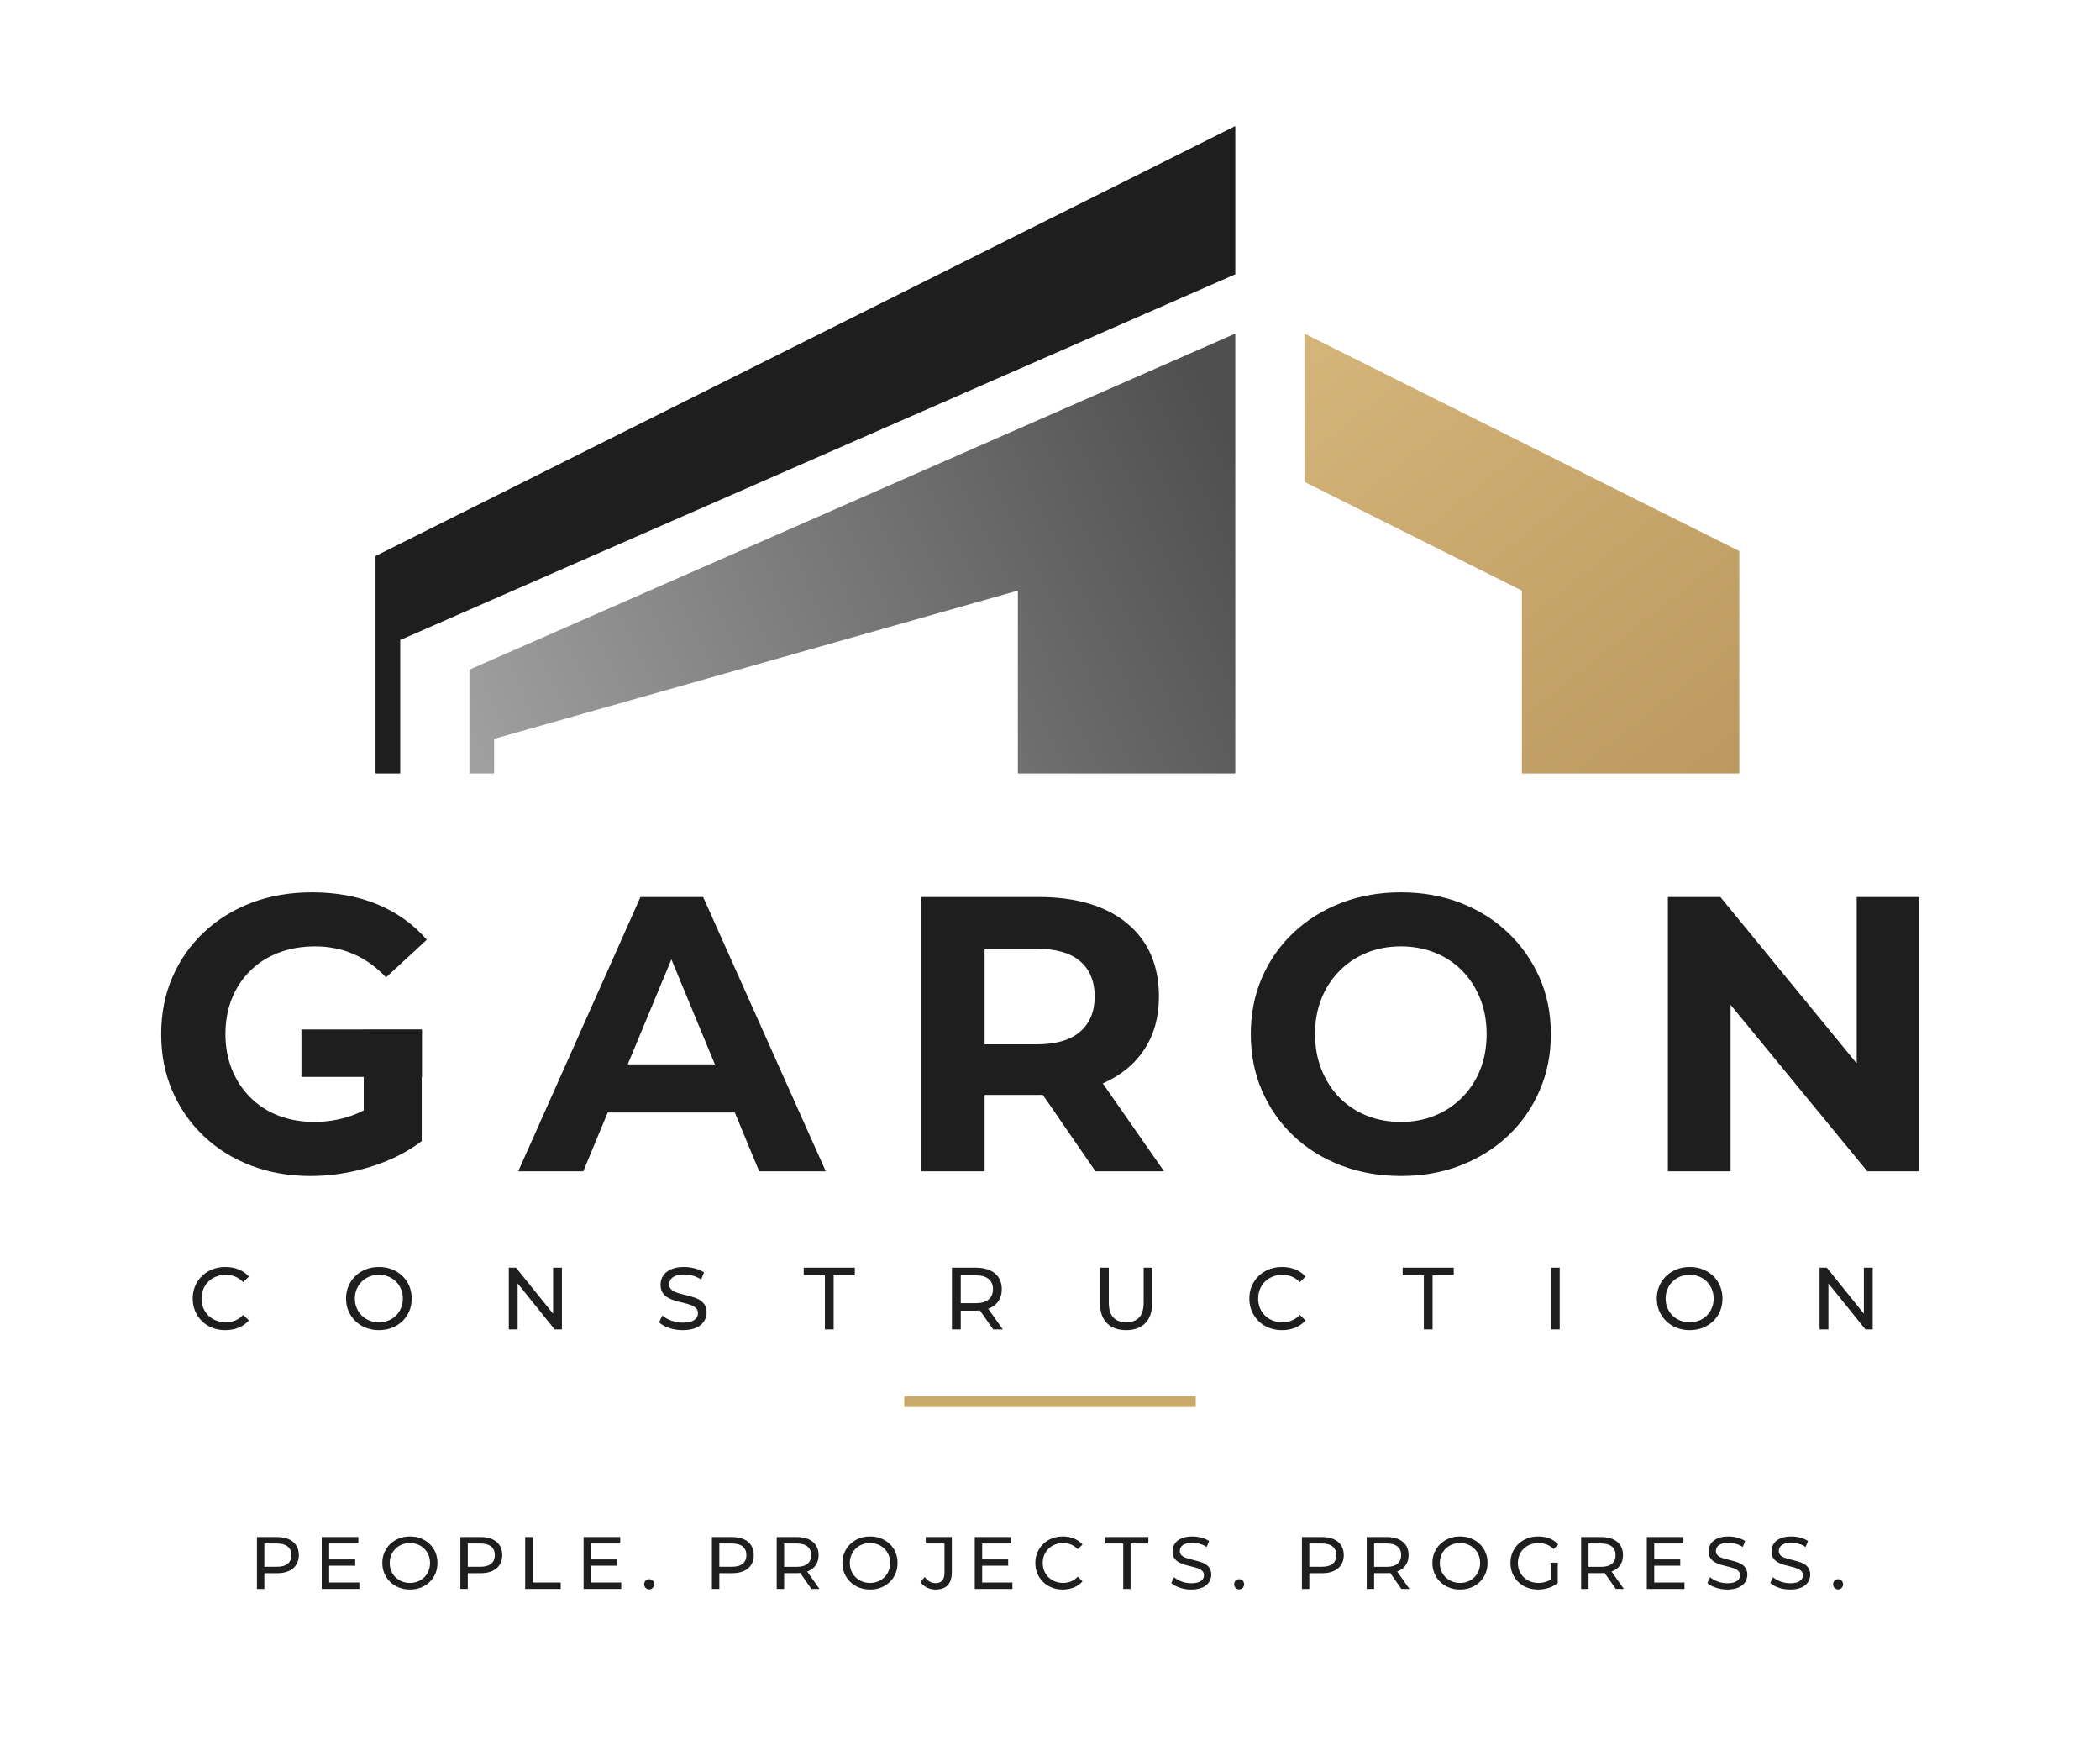
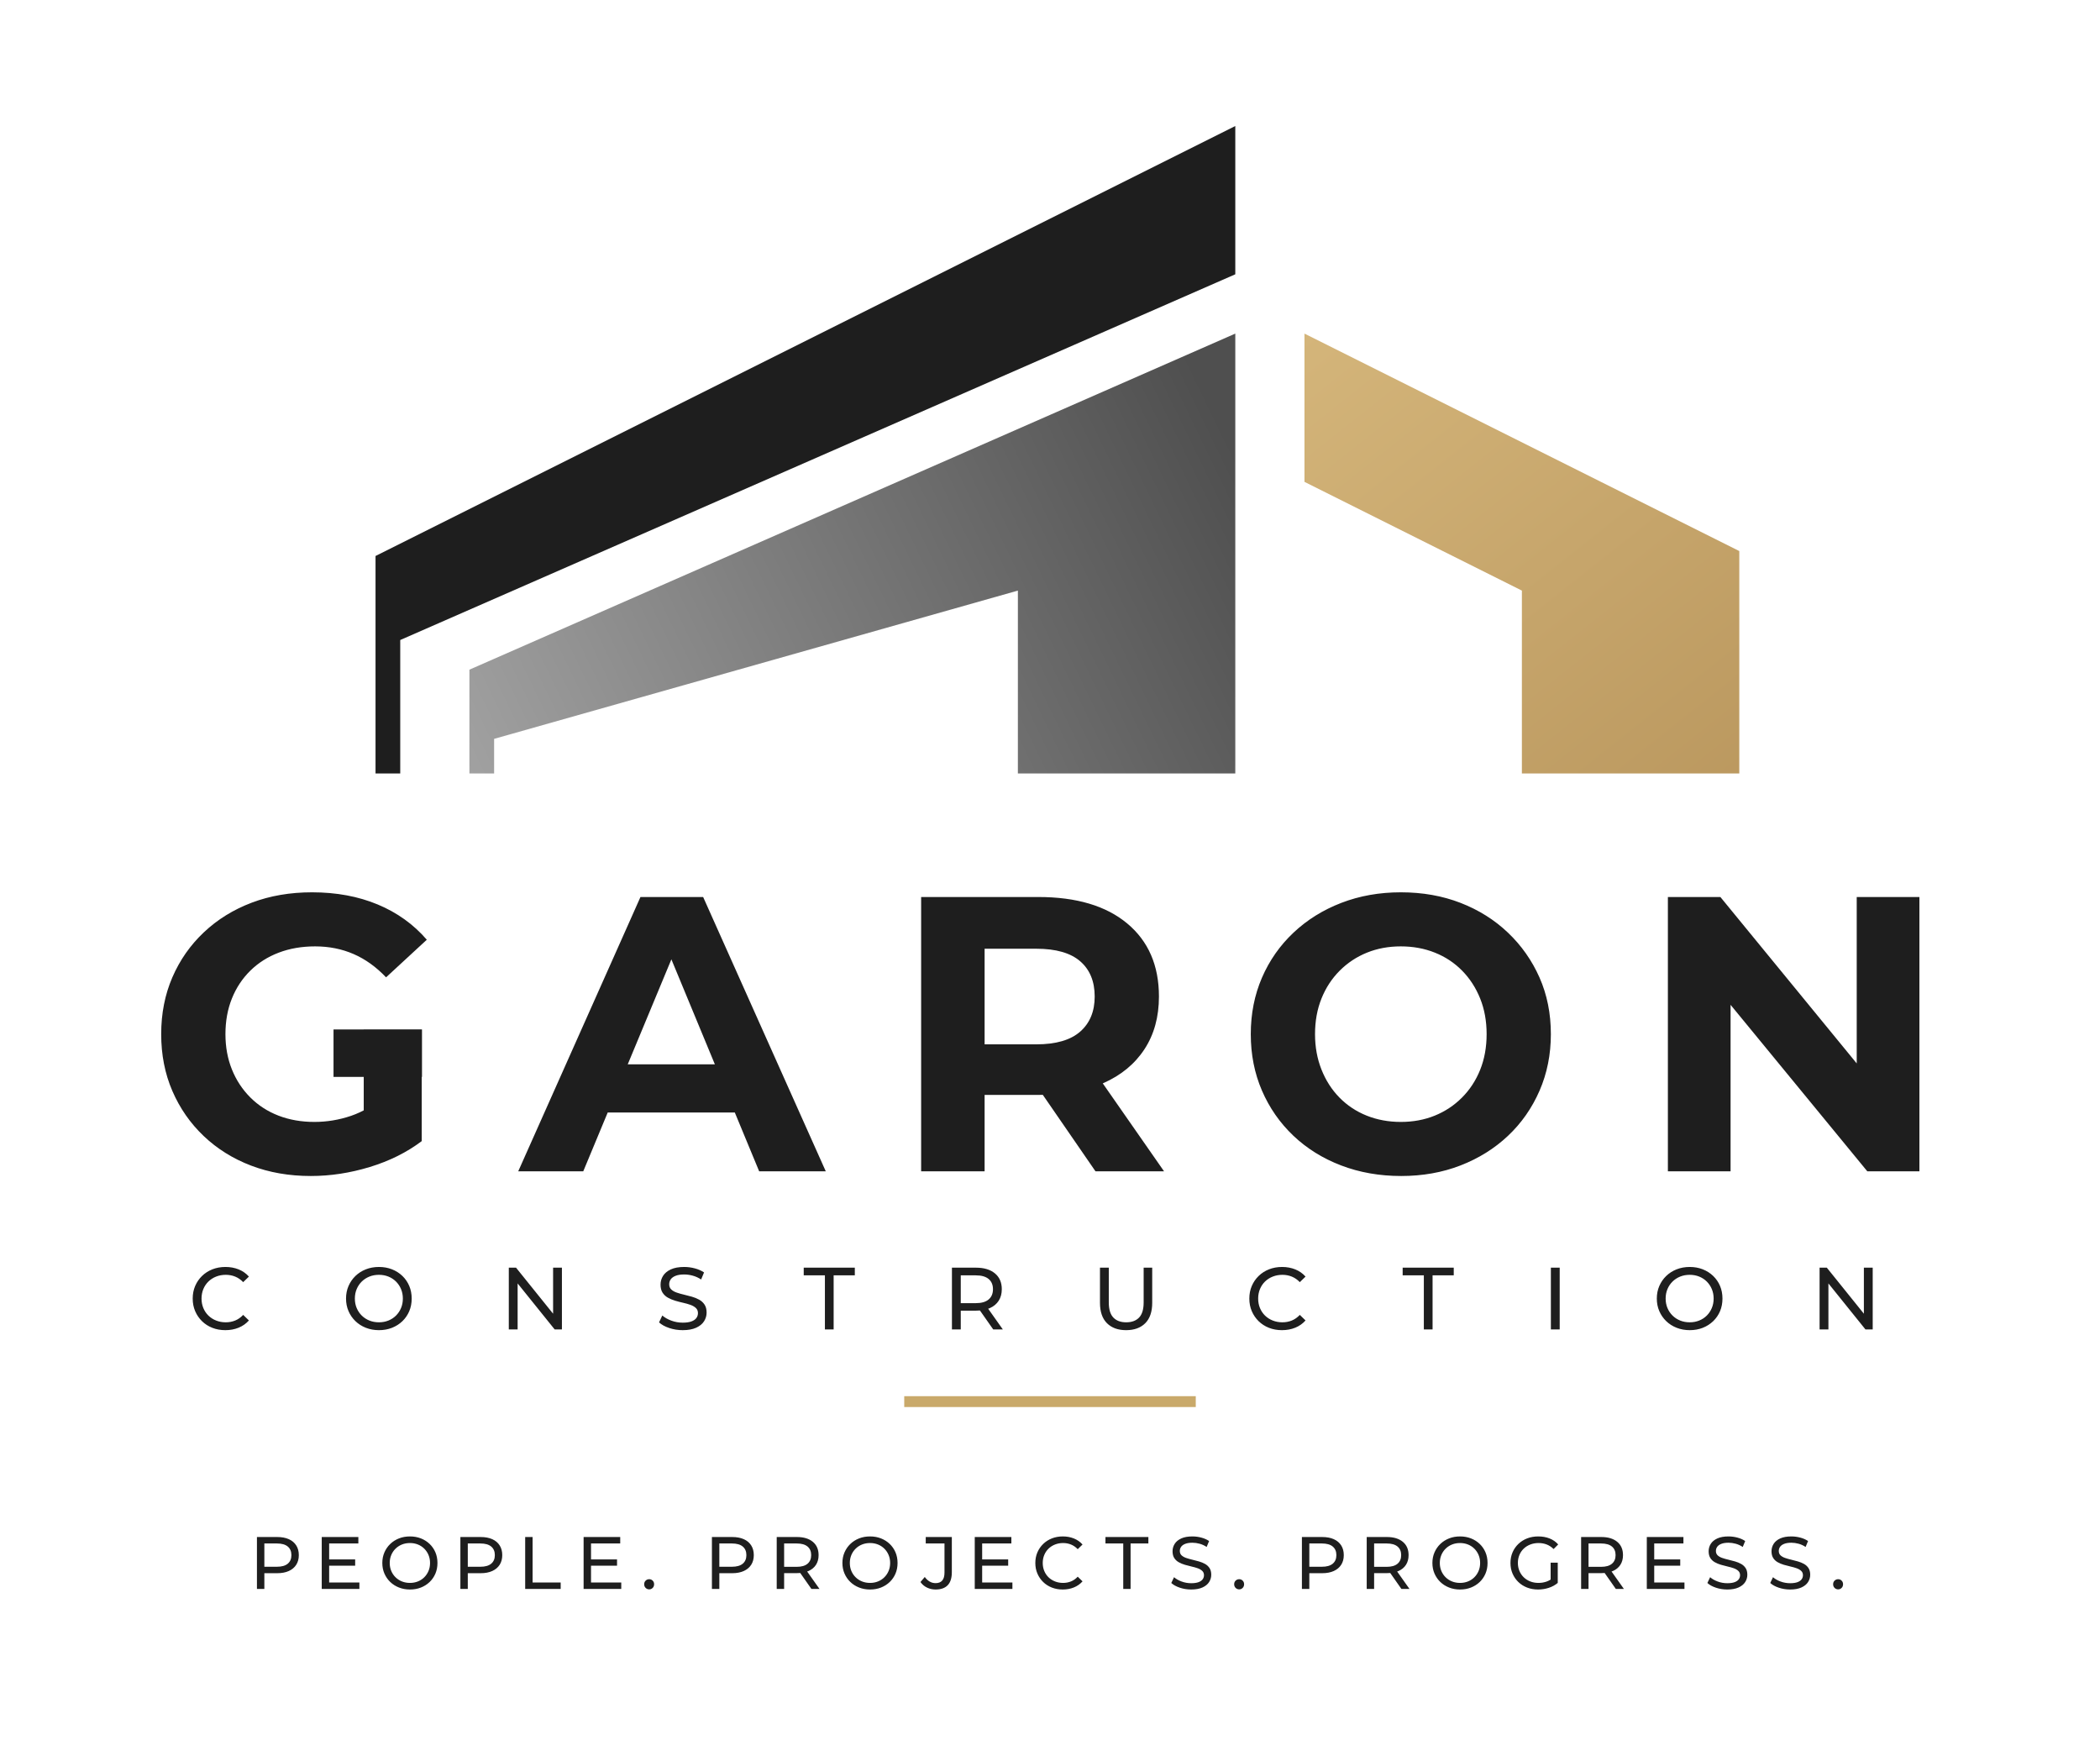
<svg xmlns="http://www.w3.org/2000/svg" viewBox="0 0 425 352" role="img" aria-label="GARON Construction">
  <defs>
    <linearGradient id="gmlight" x1="95" y1="165" x2="250" y2="90" gradientUnits="userSpaceOnUse">
      <stop offset="0" stop-color="#a3a3a3" />
      <stop offset="1" stop-color="#4f4f4f" />
    </linearGradient>
    <linearGradient id="gglight" x1="264" y1="66" x2="352" y2="177" gradientUnits="userSpaceOnUse">
      <stop offset="0" stop-color="#d4b57a" />
      <stop offset="1" stop-color="#b8955c" />
    </linearGradient>
  </defs>
  <g transform="translate(0,1.5)">
    <path fill="#1e1e1e" d="M250 24 L250 54 L81 128 L81 155 L76 155 L76 111 Z" />
    <path fill="url(#gmlight)" d="M250 66 L250 155 L206 155 L206 118 L100 148 L100 155 L95 155 L95 134 Z" />
    <path fill="url(#gglight)" d="M264 66 L352 110 L352 155 L308 155 L308 118 L264 96 Z" />
  </g>
  <g transform="translate(0,-20.5)">
    <path fill="#1e1e1e" d="M62.909 258.451Q56.329 258.451 50.818 256.35Q45.308 254.249 41.225 250.364Q37.141 246.479 34.882 241.246Q32.622 236.014 32.622 229.75Q32.622 223.486 34.882 218.254Q37.141 213.021 41.264 209.136Q45.387 205.251 50.937 203.15Q56.487 201.049 63.147 201.049Q70.521 201.049 76.428 203.506Q82.334 205.964 86.378 210.642L78.132 218.254Q75.119 215.082 71.551 213.536Q67.984 211.99 63.781 211.99Q59.738 211.99 56.408 213.259Q53.078 214.527 50.66 216.906Q48.241 219.284 46.933 222.535Q45.625 225.786 45.625 229.75Q45.625 233.635 46.933 236.886Q48.241 240.136 50.66 242.555Q53.078 244.973 56.368 246.241Q59.659 247.51 63.623 247.51Q67.429 247.51 71.036 246.281Q74.644 245.052 78.053 242.119L85.347 251.395Q80.828 254.804 74.842 256.628Q68.856 258.451 62.909 258.451ZM85.347 251.395 73.613 249.73V228.878H85.347Z M104.88 257.5 129.618 202.0H142.303L167.12 257.5H153.641L133.344 208.501H138.418L118.042 257.5ZM117.249 245.607 120.658 235.855H149.201L152.69 245.607Z M186.421 257.5V202.0H210.128Q221.704 202.0 228.126 207.352Q234.548 212.704 234.548 222.139Q234.548 228.323 231.614 232.803Q228.681 237.282 223.289 239.661Q217.898 242.039 210.445 242.039H193.557L199.266 236.41V257.5ZM221.704 257.5 207.829 237.361H221.545L235.579 257.5ZM199.266 237.837 193.557 231.811H209.731Q215.678 231.811 218.611 229.235Q221.545 226.658 221.545 222.139Q221.545 217.54 218.611 215.003Q215.678 212.466 209.731 212.466H193.557L199.266 206.361Z M283.579 258.451Q276.999 258.451 271.409 256.311Q265.819 254.17 261.736 250.285Q257.653 246.4 255.393 241.167Q253.134 235.934 253.134 229.75Q253.134 223.566 255.393 218.333Q257.653 213.1 261.776 209.215Q265.899 205.33 271.449 203.189Q276.999 201.049 283.5 201.049Q290.081 201.049 295.591 203.189Q301.101 205.33 305.185 209.215Q309.268 213.1 311.567 218.293Q313.866 223.486 313.866 229.75Q313.866 235.934 311.567 241.207Q309.268 246.479 305.185 250.325Q301.101 254.17 295.591 256.311Q290.081 258.451 283.579 258.451ZM283.5 247.51Q287.226 247.51 290.358 246.241Q293.49 244.973 295.869 242.594Q298.247 240.216 299.555 236.965Q300.864 233.714 300.864 229.75Q300.864 225.786 299.555 222.535Q298.247 219.284 295.908 216.906Q293.569 214.527 290.398 213.259Q287.226 211.99 283.5 211.99Q279.774 211.99 276.642 213.259Q273.51 214.527 271.131 216.906Q268.753 219.284 267.445 222.535Q266.136 225.786 266.136 229.75Q266.136 233.635 267.445 236.925Q268.753 240.216 271.092 242.594Q273.431 244.973 276.602 246.241Q279.774 247.51 283.5 247.51Z M337.549 257.5V202.0H348.174L380.919 241.96H375.765V202.0H388.451V257.5H377.906L345.081 217.54H350.235V257.5Z" />
-     <rect x="61" y="228.8" width="24.4" height="9.6" fill="#1e1e1e" />
+     <rect x="67.5" y="228.8" width="17.9" height="9.6" fill="#1e1e1e" />
    <path fill="#1e1e1e" d="M45.607 289.643Q44.179 289.643 42.973 289.17Q41.768 288.696 40.884 287.83Q40.0 286.964 39.5 285.804Q39.0 284.643 39.0 283.25Q39.0 281.857 39.5 280.696Q40.0 279.536 40.893 278.67Q41.786 277.804 42.991 277.33Q44.196 276.857 45.625 276.857Q47.071 276.857 48.295 277.348Q49.518 277.839 50.375 278.804L49.214 279.929Q48.5 279.179 47.607 278.812Q46.714 278.446 45.696 278.446Q44.643 278.446 43.741 278.804Q42.839 279.161 42.179 279.804Q41.518 280.446 41.152 281.33Q40.786 282.214 40.786 283.25Q40.786 284.286 41.152 285.17Q41.518 286.054 42.179 286.696Q42.839 287.339 43.741 287.696Q44.643 288.054 45.696 288.054Q46.714 288.054 47.607 287.688Q48.5 287.321 49.214 286.554L50.375 287.679Q49.518 288.643 48.295 289.143Q47.071 289.643 45.607 289.643Z M76.692 289.643Q75.263 289.643 74.04 289.161Q72.817 288.679 71.924 287.812Q71.031 286.946 70.531 285.786Q70.031 284.625 70.031 283.25Q70.031 281.875 70.531 280.714Q71.031 279.554 71.924 278.688Q72.817 277.821 74.031 277.339Q75.245 276.857 76.692 276.857Q78.12 276.857 79.325 277.33Q80.531 277.804 81.433 278.67Q82.334 279.536 82.825 280.696Q83.317 281.857 83.317 283.25Q83.317 284.643 82.825 285.804Q82.334 286.964 81.433 287.83Q80.531 288.696 79.325 289.17Q78.12 289.643 76.692 289.643ZM76.692 288.054Q77.727 288.054 78.611 287.696Q79.495 287.339 80.147 286.688Q80.799 286.036 81.165 285.161Q81.531 284.286 81.531 283.25Q81.531 282.214 81.165 281.339Q80.799 280.464 80.147 279.812Q79.495 279.161 78.611 278.804Q77.727 278.446 76.692 278.446Q75.638 278.446 74.754 278.804Q73.87 279.161 73.209 279.812Q72.549 280.464 72.183 281.339Q71.817 282.214 71.817 283.25Q71.817 284.286 72.183 285.161Q72.549 286.036 73.209 286.688Q73.87 287.339 74.754 287.696Q75.638 288.054 76.692 288.054Z M102.972 289.5V277.0H104.437L112.705 287.268H111.937V277.0H113.722V289.5H112.258L103.99 279.232H104.758V289.5Z M138.164 289.643Q136.735 289.643 135.432 289.205Q134.128 288.768 133.378 288.071L134.039 286.679Q134.753 287.304 135.86 287.714Q136.968 288.125 138.164 288.125Q139.253 288.125 139.932 287.875Q140.61 287.625 140.932 287.188Q141.253 286.75 141.253 286.196Q141.253 285.554 140.834 285.161Q140.414 284.768 139.744 284.527Q139.075 284.286 138.271 284.107Q137.468 283.929 136.655 283.688Q135.843 283.446 135.173 283.071Q134.503 282.696 134.093 282.062Q133.682 281.429 133.682 280.429Q133.682 279.464 134.191 278.652Q134.7 277.839 135.762 277.348Q136.825 276.857 138.468 276.857Q139.557 276.857 140.628 277.143Q141.7 277.429 142.485 277.964L141.896 279.393Q141.093 278.857 140.2 278.616Q139.307 278.375 138.468 278.375Q137.414 278.375 136.735 278.643Q136.057 278.911 135.744 279.357Q135.432 279.804 135.432 280.357Q135.432 281.018 135.851 281.411Q136.271 281.804 136.941 282.036Q137.61 282.268 138.414 282.455Q139.218 282.643 140.03 282.875Q140.843 283.107 141.512 283.482Q142.182 283.857 142.593 284.482Q143.003 285.107 143.003 286.089Q143.003 287.036 142.485 287.848Q141.968 288.661 140.887 289.152Q139.807 289.643 138.164 289.643Z M166.945 289.5V278.554H162.659V277.0H172.998V278.554H168.713V289.5Z M192.654 289.5V277.0H197.529Q199.958 277.0 201.351 278.152Q202.744 279.304 202.744 281.357Q202.744 282.714 202.119 283.688Q201.494 284.661 200.333 285.179Q199.172 285.696 197.529 285.696H193.636L194.44 284.875V289.5ZM201.011 289.5 197.833 284.964H199.744L202.958 289.5ZM194.44 285.054 193.636 284.179H197.476Q199.19 284.179 200.074 283.438Q200.958 282.696 200.958 281.357Q200.958 280.018 200.074 279.286Q199.19 278.554 197.476 278.554H193.636L194.44 277.661Z M227.899 289.643Q225.435 289.643 224.024 288.232Q222.614 286.821 222.614 284.107V277.0H224.399V284.036Q224.399 286.125 225.319 287.089Q226.239 288.054 227.917 288.054Q229.614 288.054 230.533 287.089Q231.453 286.125 231.453 284.036V277.0H233.185V284.107Q233.185 286.821 231.783 288.232Q230.381 289.643 227.899 289.643Z M259.448 289.643Q258.019 289.643 256.814 289.17Q255.609 288.696 254.725 287.83Q253.841 286.964 253.341 285.804Q252.841 284.643 252.841 283.25Q252.841 281.857 253.341 280.696Q253.841 279.536 254.734 278.67Q255.627 277.804 256.832 277.33Q258.037 276.857 259.466 276.857Q260.912 276.857 262.136 277.348Q263.359 277.839 264.216 278.804L263.055 279.929Q262.341 279.179 261.448 278.812Q260.555 278.446 259.537 278.446Q258.484 278.446 257.582 278.804Q256.68 279.161 256.019 279.804Q255.359 280.446 254.993 281.33Q254.627 282.214 254.627 283.25Q254.627 284.286 254.993 285.17Q255.359 286.054 256.019 286.696Q256.68 287.339 257.582 287.696Q258.484 288.054 259.537 288.054Q260.555 288.054 261.448 287.688Q262.341 287.321 263.055 286.554L264.216 287.679Q263.359 288.643 262.136 289.143Q260.912 289.643 259.448 289.643Z M288.157 289.5V278.554H283.872V277.0H294.211V278.554H289.925V289.5Z M313.867 289.5V277.0H315.653V289.5Z M341.969 289.643Q340.541 289.643 339.317 289.161Q338.094 288.679 337.201 287.812Q336.308 286.946 335.808 285.786Q335.308 284.625 335.308 283.25Q335.308 281.875 335.808 280.714Q336.308 279.554 337.201 278.688Q338.094 277.821 339.308 277.339Q340.523 276.857 341.969 276.857Q343.398 276.857 344.603 277.33Q345.808 277.804 346.71 278.67Q347.612 279.536 348.103 280.696Q348.594 281.857 348.594 283.25Q348.594 284.643 348.103 285.804Q347.612 286.964 346.71 287.83Q345.808 288.696 344.603 289.17Q343.398 289.643 341.969 289.643ZM341.969 288.054Q343.005 288.054 343.889 287.696Q344.773 287.339 345.425 286.688Q346.076 286.036 346.442 285.161Q346.808 284.286 346.808 283.25Q346.808 282.214 346.442 281.339Q346.076 280.464 345.425 279.812Q344.773 279.161 343.889 278.804Q343.005 278.446 341.969 278.446Q340.916 278.446 340.032 278.804Q339.148 279.161 338.487 279.812Q337.826 280.464 337.46 281.339Q337.094 282.214 337.094 283.25Q337.094 284.286 337.46 285.161Q337.826 286.036 338.487 286.688Q339.148 287.339 340.032 287.696Q340.916 288.054 341.969 288.054Z M368.25 289.5V277.0H369.714L377.982 287.268H377.214V277.0H379.0V289.5H377.536L369.268 279.232H370.036V289.5Z" />
    <rect x="183" y="303" width="59" height="2.2" fill="#c9a96a" />
    <path fill="#1e1e1e" d="M52.0 342.0V331.5H56.095Q57.475 331.5 58.45 331.935Q59.425 332.37 59.95 333.195Q60.475 334.02 60.475 335.16Q60.475 336.3 59.95 337.118Q59.425 337.935 58.45 338.377Q57.475 338.82 56.095 338.82H52.825L53.5 338.115V342.0ZM53.5 338.265 52.825 337.515H56.05Q57.49 337.515 58.232 336.9Q58.975 336.285 58.975 335.16Q58.975 334.035 58.232 333.42Q57.49 332.805 56.05 332.805H52.825L53.5 332.055Z M65.114 342.0V331.5H72.524V332.805H66.614V340.695H72.734V342.0ZM66.479 337.305V336.03H71.879V337.305Z M82.968 342.12Q81.768 342.12 80.741 341.715Q79.713 341.31 78.963 340.582Q78.213 339.855 77.793 338.88Q77.373 337.905 77.373 336.75Q77.373 335.595 77.793 334.62Q78.213 333.645 78.963 332.918Q79.713 332.19 80.733 331.785Q81.753 331.38 82.968 331.38Q84.168 331.38 85.181 331.778Q86.193 332.175 86.951 332.903Q87.708 333.63 88.121 334.605Q88.533 335.58 88.533 336.75Q88.533 337.92 88.121 338.895Q87.708 339.87 86.951 340.597Q86.193 341.325 85.181 341.722Q84.168 342.12 82.968 342.12ZM82.968 340.785Q83.838 340.785 84.581 340.485Q85.323 340.185 85.871 339.637Q86.418 339.09 86.726 338.355Q87.033 337.62 87.033 336.75Q87.033 335.88 86.726 335.145Q86.418 334.41 85.871 333.863Q85.323 333.315 84.581 333.015Q83.838 332.715 82.968 332.715Q82.083 332.715 81.341 333.015Q80.598 333.315 80.043 333.863Q79.488 334.41 79.181 335.145Q78.873 335.88 78.873 336.75Q78.873 337.62 79.181 338.355Q79.488 339.09 80.043 339.637Q80.598 340.185 81.341 340.485Q82.083 340.785 82.968 340.785Z M93.172 342.0V331.5H97.267Q98.647 331.5 99.622 331.935Q100.597 332.37 101.122 333.195Q101.647 334.02 101.647 335.16Q101.647 336.3 101.122 337.118Q100.597 337.935 99.622 338.377Q98.647 338.82 97.267 338.82H93.997L94.672 338.115V342.0ZM94.672 338.265 93.997 337.515H97.222Q98.662 337.515 99.405 336.9Q100.147 336.285 100.147 335.16Q100.147 334.035 99.405 333.42Q98.662 332.805 97.222 332.805H93.997L94.672 332.055Z M106.287 342.0V331.5H107.787V340.695H113.472V342.0Z M118.111 342.0V331.5H125.521V332.805H119.611V340.695H125.731V342.0ZM119.476 337.305V336.03H124.876V337.305Z M131.39 342.09Q130.97 342.09 130.67 341.798Q130.37 341.505 130.37 341.055Q130.37 340.605 130.67 340.32Q130.97 340.035 131.39 340.035Q131.795 340.035 132.087 340.32Q132.38 340.605 132.38 341.055Q132.38 341.505 132.087 341.798Q131.795 342.09 131.39 342.09Z  M144.079 342.0V331.5H148.174Q149.554 331.5 150.529 331.935Q151.504 332.37 152.029 333.195Q152.554 334.02 152.554 335.16Q152.554 336.3 152.029 337.118Q151.504 337.935 150.529 338.377Q149.554 338.82 148.174 338.82H144.904L145.579 338.115V342.0ZM145.579 338.265 144.904 337.515H148.129Q149.569 337.515 150.312 336.9Q151.054 336.285 151.054 335.16Q151.054 334.035 150.312 333.42Q149.569 332.805 148.129 332.805H144.904L145.579 332.055Z M157.193 342.0V331.5H161.288Q163.328 331.5 164.498 332.467Q165.668 333.435 165.668 335.16Q165.668 336.3 165.143 337.118Q164.618 337.935 163.643 338.37Q162.668 338.805 161.288 338.805H158.018L158.693 338.115V342.0ZM164.213 342.0 161.543 338.19H163.148L165.848 342.0ZM158.693 338.265 158.018 337.53H161.243Q162.683 337.53 163.426 336.908Q164.168 336.285 164.168 335.16Q164.168 334.035 163.426 333.42Q162.683 332.805 161.243 332.805H158.018L158.693 332.055Z M176.083 342.12Q174.883 342.12 173.855 341.715Q172.828 341.31 172.078 340.582Q171.328 339.855 170.908 338.88Q170.488 337.905 170.488 336.75Q170.488 335.595 170.908 334.62Q171.328 333.645 172.078 332.918Q172.828 332.19 173.848 331.785Q174.868 331.38 176.083 331.38Q177.283 331.38 178.295 331.778Q179.308 332.175 180.065 332.903Q180.823 333.63 181.235 334.605Q181.648 335.58 181.648 336.75Q181.648 337.92 181.235 338.895Q180.823 339.87 180.065 340.597Q179.308 341.325 178.295 341.722Q177.283 342.12 176.083 342.12ZM176.083 340.785Q176.953 340.785 177.695 340.485Q178.438 340.185 178.985 339.637Q179.533 339.09 179.84 338.355Q180.148 337.62 180.148 336.75Q180.148 335.88 179.84 335.145Q179.533 334.41 178.985 333.863Q178.438 333.315 177.695 333.015Q176.953 332.715 176.083 332.715Q175.198 332.715 174.455 333.015Q173.713 333.315 173.158 333.863Q172.603 334.41 172.295 335.145Q171.988 335.88 171.988 336.75Q171.988 337.62 172.295 338.355Q172.603 339.09 173.158 339.637Q173.713 340.185 174.455 340.485Q175.198 340.785 176.083 340.785Z M189.347 342.12Q188.417 342.12 187.607 341.73Q186.797 341.34 186.287 340.605L187.157 339.585Q187.592 340.185 188.139 340.507Q188.687 340.83 189.347 340.83Q191.147 340.83 191.147 338.7V332.805H187.352V331.5H192.632V338.625Q192.632 340.38 191.799 341.25Q190.967 342.12 189.347 342.12Z M197.271 342.0V331.5H204.681V332.805H198.771V340.695H204.891V342.0ZM198.636 337.305V336.03H204.036V337.305Z M215.08 342.12Q213.88 342.12 212.867 341.722Q211.855 341.325 211.112 340.597Q210.37 339.87 209.95 338.895Q209.53 337.92 209.53 336.75Q209.53 335.58 209.95 334.605Q210.37 333.63 211.12 332.903Q211.87 332.175 212.882 331.778Q213.895 331.38 215.095 331.38Q216.31 331.38 217.337 331.793Q218.365 332.205 219.085 333.015L218.11 333.96Q217.51 333.33 216.76 333.022Q216.01 332.715 215.155 332.715Q214.27 332.715 213.512 333.015Q212.755 333.315 212.2 333.855Q211.645 334.395 211.337 335.137Q211.03 335.88 211.03 336.75Q211.03 337.62 211.337 338.363Q211.645 339.105 212.2 339.645Q212.755 340.185 213.512 340.485Q214.27 340.785 215.155 340.785Q216.01 340.785 216.76 340.478Q217.51 340.17 218.11 339.525L219.085 340.47Q218.365 341.28 217.337 341.7Q216.31 342.12 215.08 342.12Z M227.324 342.0V332.805H223.724V331.5H232.409V332.805H228.809V342.0Z M241.068 342.12Q239.868 342.12 238.773 341.752Q237.678 341.385 237.048 340.8L237.603 339.63Q238.203 340.155 239.133 340.5Q240.063 340.845 241.068 340.845Q241.983 340.845 242.553 340.635Q243.123 340.425 243.393 340.058Q243.663 339.69 243.663 339.225Q243.663 338.685 243.311 338.355Q242.958 338.025 242.396 337.822Q241.833 337.62 241.158 337.47Q240.483 337.32 239.801 337.118Q239.118 336.915 238.556 336.6Q237.993 336.285 237.648 335.753Q237.303 335.22 237.303 334.38Q237.303 333.57 237.731 332.887Q238.158 332.205 239.051 331.793Q239.943 331.38 241.323 331.38Q242.238 331.38 243.138 331.62Q244.038 331.86 244.698 332.31L244.203 333.51Q243.528 333.06 242.778 332.857Q242.028 332.655 241.323 332.655Q240.438 332.655 239.868 332.88Q239.298 333.105 239.036 333.48Q238.773 333.855 238.773 334.32Q238.773 334.875 239.126 335.205Q239.478 335.535 240.041 335.73Q240.603 335.925 241.278 336.082Q241.953 336.24 242.636 336.435Q243.318 336.63 243.881 336.945Q244.443 337.26 244.788 337.785Q245.133 338.31 245.133 339.135Q245.133 339.93 244.698 340.613Q244.263 341.295 243.356 341.707Q242.448 342.12 241.068 342.12Z M250.792 342.09Q250.372 342.09 250.072 341.798Q249.772 341.505 249.772 341.055Q249.772 340.605 250.072 340.32Q250.372 340.035 250.792 340.035Q251.197 340.035 251.49 340.32Q251.782 340.605 251.782 341.055Q251.782 341.505 251.49 341.798Q251.197 342.09 250.792 342.09Z  M263.482 342.0V331.5H267.577Q268.957 331.5 269.932 331.935Q270.907 332.37 271.432 333.195Q271.957 334.02 271.957 335.16Q271.957 336.3 271.432 337.118Q270.907 337.935 269.932 338.377Q268.957 338.82 267.577 338.82H264.307L264.982 338.115V342.0ZM264.982 338.265 264.307 337.515H267.532Q268.972 337.515 269.714 336.9Q270.457 336.285 270.457 335.16Q270.457 334.035 269.714 333.42Q268.972 332.805 267.532 332.805H264.307L264.982 332.055Z M276.596 342.0V331.5H280.691Q282.731 331.5 283.901 332.467Q285.071 333.435 285.071 335.16Q285.071 336.3 284.546 337.118Q284.021 337.935 283.046 338.37Q282.071 338.805 280.691 338.805H277.421L278.096 338.115V342.0ZM283.616 342.0 280.946 338.19H282.551L285.251 342.0ZM278.096 338.265 277.421 337.53H280.646Q282.086 337.53 282.828 336.908Q283.571 336.285 283.571 335.16Q283.571 334.035 282.828 333.42Q282.086 332.805 280.646 332.805H277.421L278.096 332.055Z M295.485 342.12Q294.285 342.12 293.258 341.715Q292.23 341.31 291.48 340.582Q290.73 339.855 290.31 338.88Q289.89 337.905 289.89 336.75Q289.89 335.595 290.31 334.62Q290.73 333.645 291.48 332.918Q292.23 332.19 293.25 331.785Q294.27 331.38 295.485 331.38Q296.685 331.38 297.698 331.778Q298.71 332.175 299.468 332.903Q300.225 333.63 300.638 334.605Q301.05 335.58 301.05 336.75Q301.05 337.92 300.638 338.895Q300.225 339.87 299.468 340.597Q298.71 341.325 297.698 341.722Q296.685 342.12 295.485 342.12ZM295.485 340.785Q296.355 340.785 297.098 340.485Q297.84 340.185 298.388 339.637Q298.935 339.09 299.243 338.355Q299.55 337.62 299.55 336.75Q299.55 335.88 299.243 335.145Q298.935 334.41 298.388 333.863Q297.84 333.315 297.098 333.015Q296.355 332.715 295.485 332.715Q294.6 332.715 293.858 333.015Q293.115 333.315 292.56 333.863Q292.005 334.41 291.698 335.145Q291.39 335.88 291.39 336.75Q291.39 337.62 291.698 338.355Q292.005 339.09 292.56 339.637Q293.115 340.185 293.858 340.485Q294.6 340.785 295.485 340.785Z M311.284 342.12Q310.069 342.12 309.049 341.722Q308.029 341.325 307.279 340.597Q306.529 339.87 306.109 338.895Q305.689 337.92 305.689 336.75Q305.689 335.58 306.109 334.605Q306.529 333.63 307.287 332.903Q308.044 332.175 309.064 331.778Q310.084 331.38 311.314 331.38Q312.559 331.38 313.594 331.785Q314.629 332.19 315.349 333.0L314.419 333.93Q313.774 333.3 313.017 333.007Q312.259 332.715 311.374 332.715Q310.474 332.715 309.702 333.015Q308.929 333.315 308.367 333.855Q307.804 334.395 307.497 335.137Q307.189 335.88 307.189 336.75Q307.189 337.605 307.497 338.347Q307.804 339.09 308.367 339.637Q308.929 340.185 309.694 340.485Q310.459 340.785 311.359 340.785Q312.199 340.785 312.972 340.523Q313.744 340.26 314.404 339.645L315.259 340.785Q314.479 341.445 313.437 341.783Q312.394 342.12 311.284 342.12ZM315.259 340.785 313.819 340.59V336.69H315.259Z M319.988 342.0V331.5H324.083Q326.123 331.5 327.293 332.467Q328.463 333.435 328.463 335.16Q328.463 336.3 327.938 337.118Q327.413 337.935 326.438 338.37Q325.463 338.805 324.083 338.805H320.813L321.488 338.115V342.0ZM327.008 342.0 324.338 338.19H325.943L328.643 342.0ZM321.488 338.265 320.813 337.53H324.038Q325.478 337.53 326.221 336.908Q326.963 336.285 326.963 335.16Q326.963 334.035 326.221 333.42Q325.478 332.805 324.038 332.805H320.813L321.488 332.055Z M333.283 342.0V331.5H340.693V332.805H334.783V340.695H340.903V342.0ZM334.648 337.305V336.03H340.048V337.305Z M349.562 342.12Q348.362 342.12 347.267 341.752Q346.172 341.385 345.542 340.8L346.097 339.63Q346.697 340.155 347.627 340.5Q348.557 340.845 349.562 340.845Q350.477 340.845 351.047 340.635Q351.617 340.425 351.887 340.058Q352.157 339.69 352.157 339.225Q352.157 338.685 351.804 338.355Q351.452 338.025 350.889 337.822Q350.327 337.62 349.652 337.47Q348.977 337.32 348.294 337.118Q347.612 336.915 347.049 336.6Q346.487 336.285 346.142 335.753Q345.797 335.22 345.797 334.38Q345.797 333.57 346.224 332.887Q346.652 332.205 347.544 331.793Q348.437 331.38 349.817 331.38Q350.732 331.38 351.632 331.62Q352.532 331.86 353.192 332.31L352.697 333.51Q352.022 333.06 351.272 332.857Q350.522 332.655 349.817 332.655Q348.932 332.655 348.362 332.88Q347.792 333.105 347.529 333.48Q347.267 333.855 347.267 334.32Q347.267 334.875 347.619 335.205Q347.972 335.535 348.534 335.73Q349.097 335.925 349.772 336.082Q350.447 336.24 351.129 336.435Q351.812 336.63 352.374 336.945Q352.937 337.26 353.282 337.785Q353.627 338.31 353.627 339.135Q353.627 339.93 353.192 340.613Q352.757 341.295 351.849 341.707Q350.942 342.12 349.562 342.12Z M362.286 342.12Q361.086 342.12 359.991 341.752Q358.896 341.385 358.266 340.8L358.821 339.63Q359.421 340.155 360.351 340.5Q361.281 340.845 362.286 340.845Q363.201 340.845 363.771 340.635Q364.341 340.425 364.611 340.058Q364.881 339.69 364.881 339.225Q364.881 338.685 364.528 338.355Q364.176 338.025 363.613 337.822Q363.051 337.62 362.376 337.47Q361.701 337.32 361.018 337.118Q360.336 336.915 359.773 336.6Q359.211 336.285 358.866 335.753Q358.521 335.22 358.521 334.38Q358.521 333.57 358.948 332.887Q359.376 332.205 360.268 331.793Q361.161 331.38 362.541 331.38Q363.456 331.38 364.356 331.62Q365.256 331.86 365.916 332.31L365.421 333.51Q364.746 333.06 363.996 332.857Q363.246 332.655 362.541 332.655Q361.656 332.655 361.086 332.88Q360.516 333.105 360.253 333.48Q359.991 333.855 359.991 334.32Q359.991 334.875 360.343 335.205Q360.696 335.535 361.258 335.73Q361.821 335.925 362.496 336.082Q363.171 336.24 363.853 336.435Q364.536 336.63 365.098 336.945Q365.661 337.26 366.006 337.785Q366.351 338.31 366.351 339.135Q366.351 339.93 365.916 340.613Q365.481 341.295 364.573 341.707Q363.666 342.12 362.286 342.12Z M372.01 342.09Q371.59 342.09 371.29 341.798Q370.99 341.505 370.99 341.055Q370.99 340.605 371.29 340.32Q371.59 340.035 372.01 340.035Q372.415 340.035 372.707 340.32Q373.0 340.605 373.0 341.055Q373.0 341.505 372.707 341.798Q372.415 342.09 372.01 342.09Z" />
  </g>
</svg>
